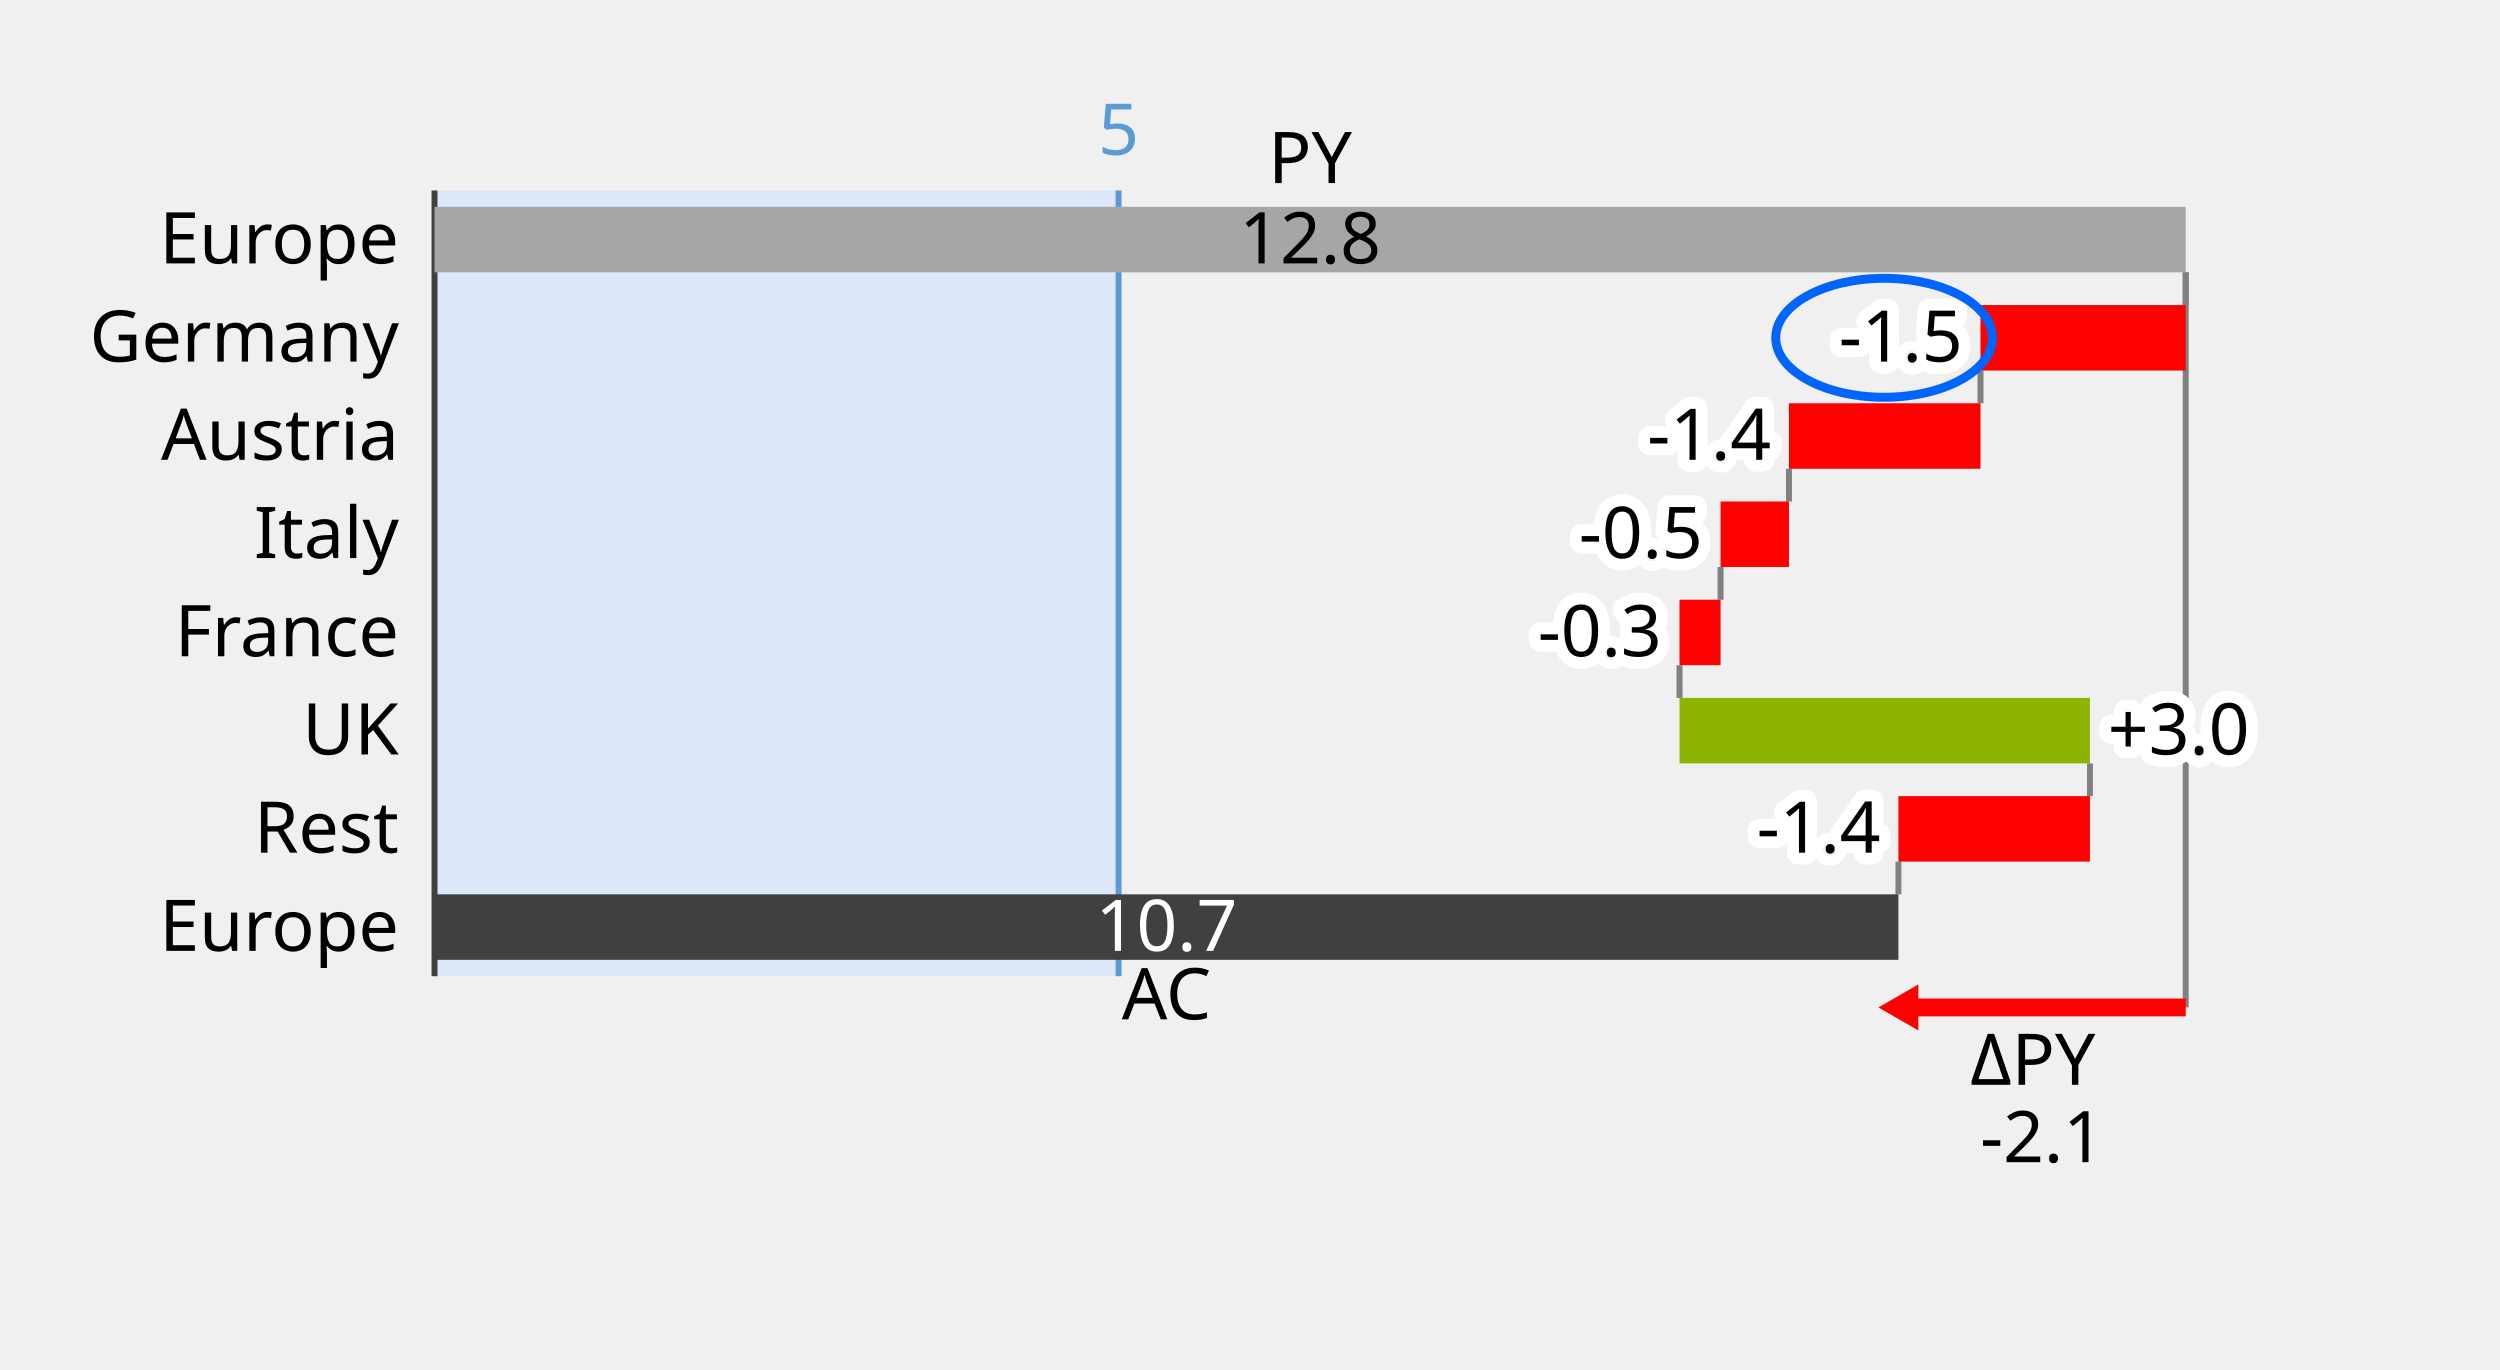
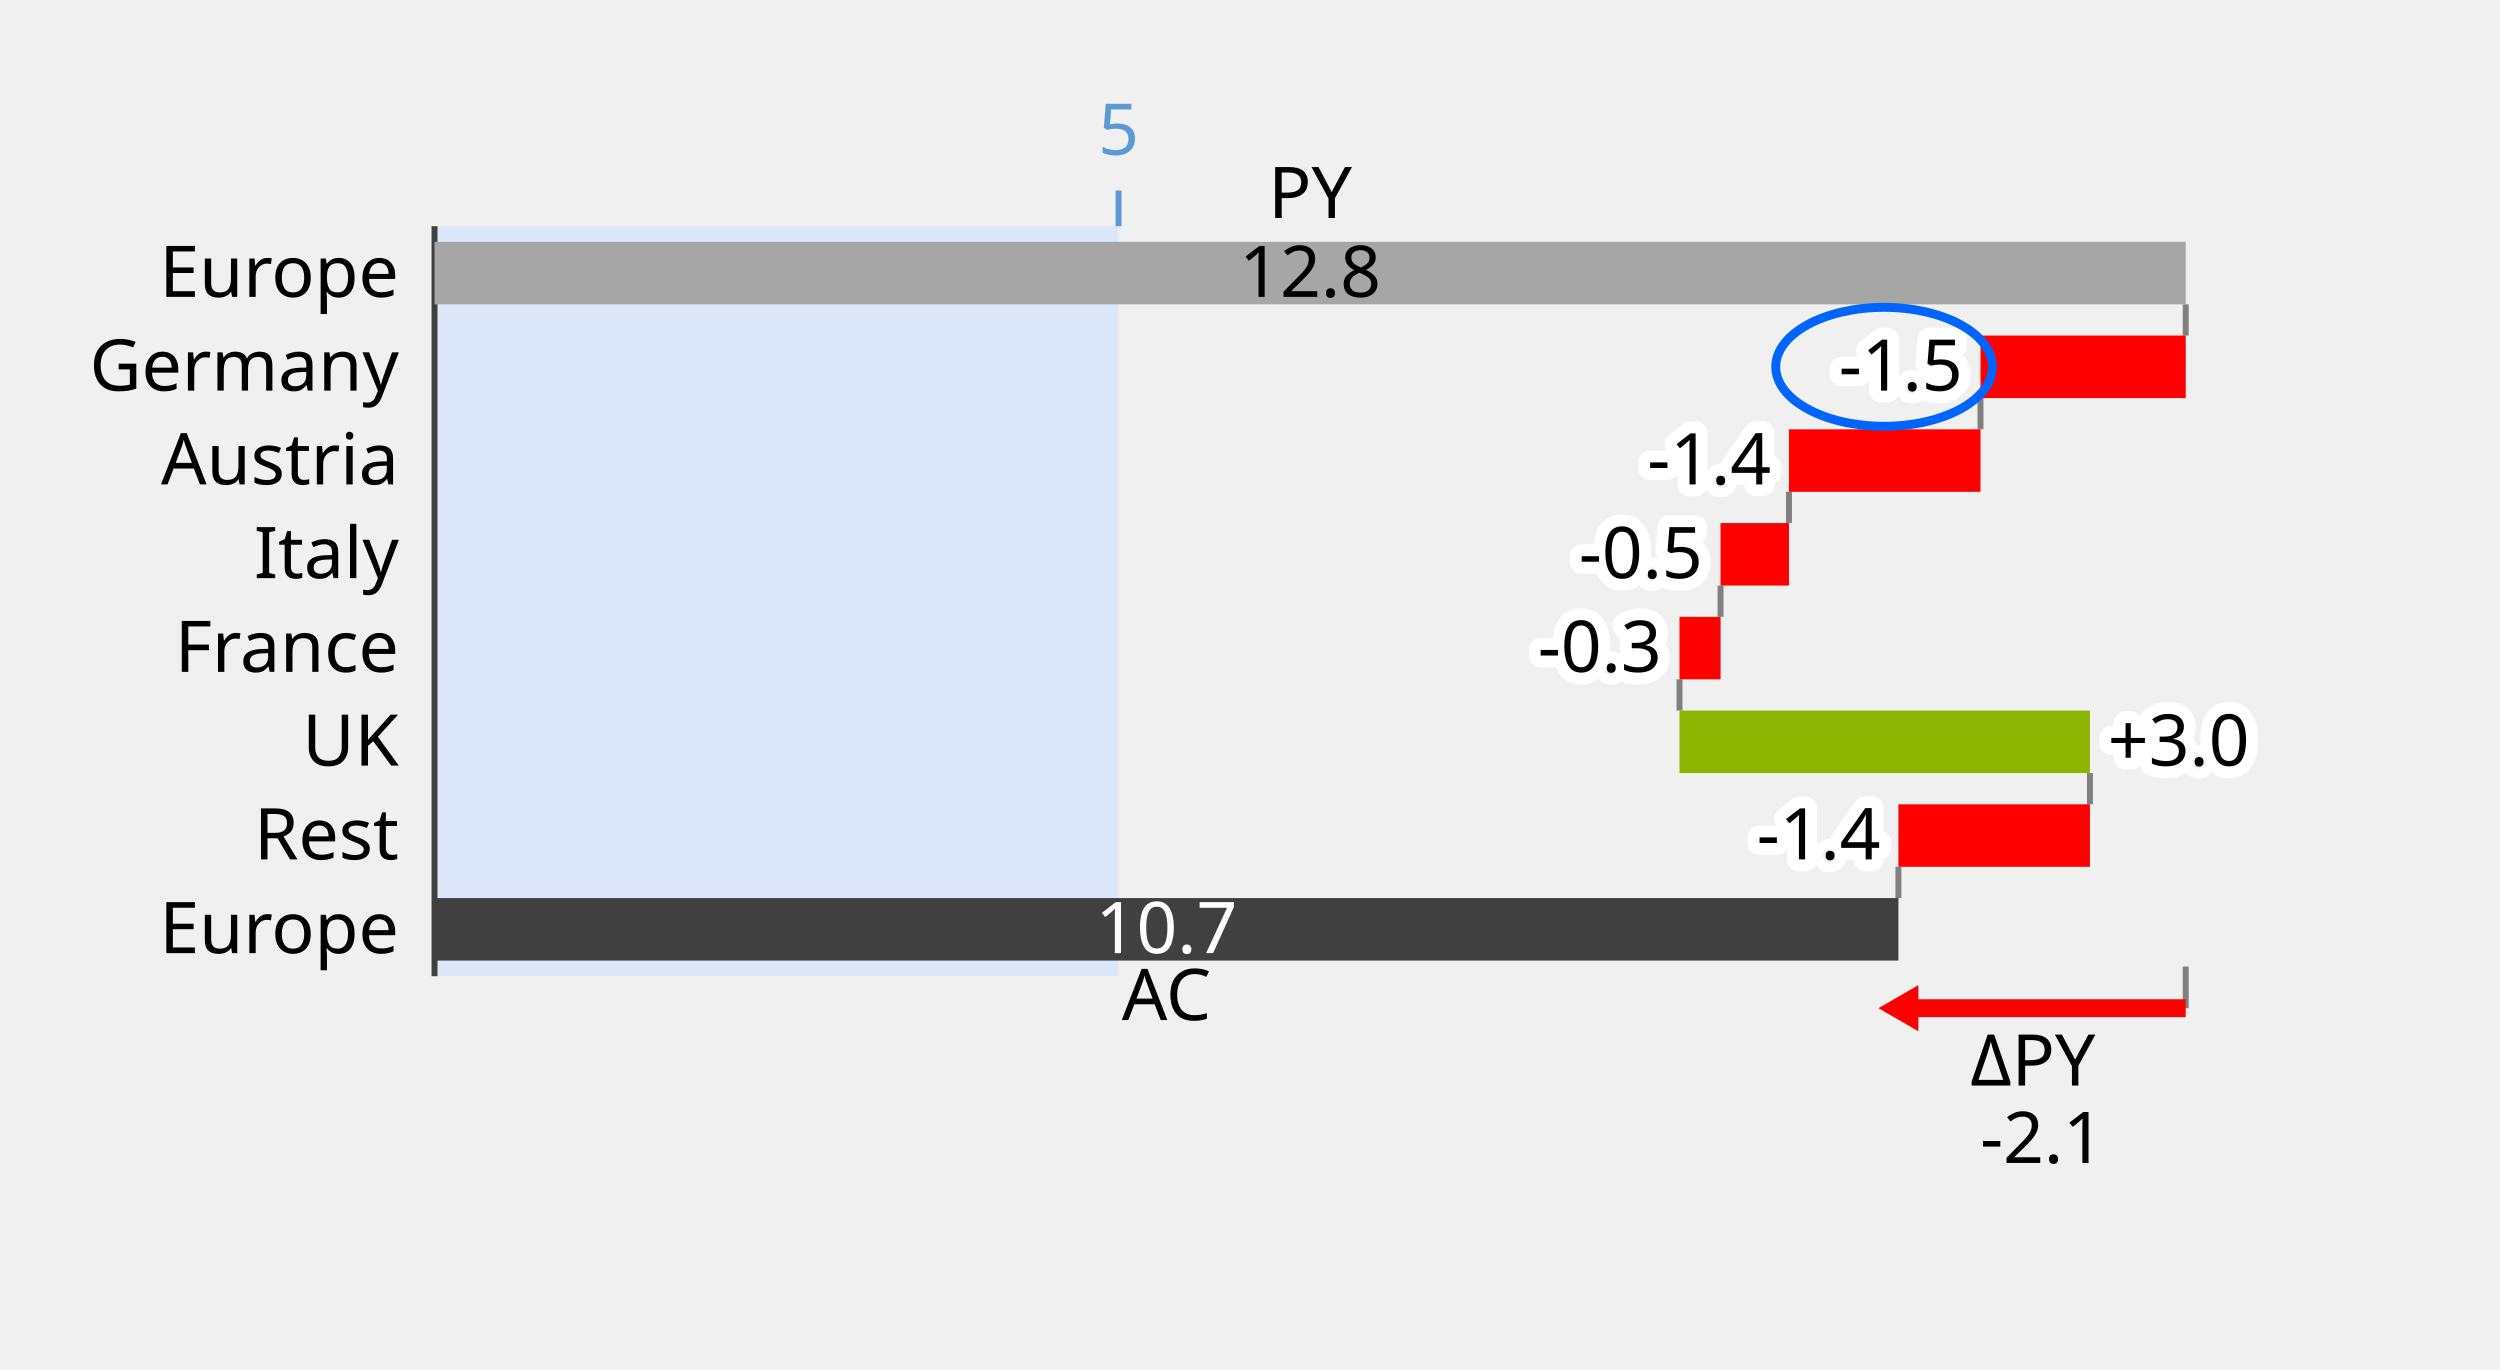
<svg xmlns="http://www.w3.org/2000/svg" version="1.1" class="marks" width="420" height="230" viewBox="0 0 420 230">
-   <g fill="none" stroke-miterlimit="4" transform="translate(73,32)">
+   <g fill="none" stroke-miterlimit="4" transform="translate(73,38)">
    <g class="mark-group role-frame root" role="graphics-object" aria-roledescription="group mark container">
      <g transform="translate(0,0)">
-         <path class="background" aria-hidden="true" d="M0,0h297v132h-297Z" />
+         <path class="background" aria-hidden="true" d="M0,0h297v126h-297Z" />
        <g>
          <g class="mark-symbol role-mark layer_0_marks" role="graphics-symbol" aria-roledescription="symbol mark container">
-             <path transform="translate(297,8.25)" d="M2.739,0A2.739,2.739,0,1,1,-2.739,0A2.739,2.739,0,1,1,2.739,0" stroke="#4c78a8" stroke-width="2" opacity="0" />
-             <path transform="translate(297,24.75)" d="M2.739,0A2.739,2.739,0,1,1,-2.739,0A2.739,2.739,0,1,1,2.739,0" stroke="#4c78a8" stroke-width="2" opacity="0" />
-             <path transform="translate(297,41.25)" d="M2.739,0A2.739,2.739,0,1,1,-2.739,0A2.739,2.739,0,1,1,2.739,0" stroke="#4c78a8" stroke-width="2" opacity="0" />
-             <path transform="translate(297,57.75)" d="M2.739,0A2.739,2.739,0,1,1,-2.739,0A2.739,2.739,0,1,1,2.739,0" stroke="#4c78a8" stroke-width="2" opacity="0" />
-             <path transform="translate(297,74.25)" d="M2.739,0A2.739,2.739,0,1,1,-2.739,0A2.739,2.739,0,1,1,2.739,0" stroke="#4c78a8" stroke-width="2" opacity="0" />
-             <path transform="translate(297,90.75)" d="M2.739,0A2.739,2.739,0,1,1,-2.739,0A2.739,2.739,0,1,1,2.739,0" stroke="#4c78a8" stroke-width="2" opacity="0" />
-             <path transform="translate(297,107.25)" d="M2.739,0A2.739,2.739,0,1,1,-2.739,0A2.739,2.739,0,1,1,2.739,0" stroke="#4c78a8" stroke-width="2" opacity="0" />
-             <path transform="translate(297,123.75)" d="M2.739,0A2.739,2.739,0,1,1,-2.739,0A2.739,2.739,0,1,1,2.739,0" stroke="#4c78a8" stroke-width="2" opacity="0" />
+             <path transform="translate(297,7.875)" d="M2.739,0A2.739,2.739,0,1,1,-2.739,0A2.739,2.739,0,1,1,2.739,0" stroke="#4c78a8" stroke-width="2" opacity="0" />
+             <path transform="translate(297,23.625)" d="M2.739,0A2.739,2.739,0,1,1,-2.739,0A2.739,2.739,0,1,1,2.739,0" stroke="#4c78a8" stroke-width="2" opacity="0" />
+             <path transform="translate(297,39.375)" d="M2.739,0A2.739,2.739,0,1,1,-2.739,0A2.739,2.739,0,1,1,2.739,0" stroke="#4c78a8" stroke-width="2" opacity="0" />
+             <path transform="translate(297,55.125)" d="M2.739,0A2.739,2.739,0,1,1,-2.739,0A2.739,2.739,0,1,1,2.739,0" stroke="#4c78a8" stroke-width="2" opacity="0" />
+             <path transform="translate(297,70.875)" d="M2.739,0A2.739,2.739,0,1,1,-2.739,0A2.739,2.739,0,1,1,2.739,0" stroke="#4c78a8" stroke-width="2" opacity="0" />
+             <path transform="translate(297,86.625)" d="M2.739,0A2.739,2.739,0,1,1,-2.739,0A2.739,2.739,0,1,1,2.739,0" stroke="#4c78a8" stroke-width="2" opacity="0" />
+             <path transform="translate(297,102.375)" d="M2.739,0A2.739,2.739,0,1,1,-2.739,0A2.739,2.739,0,1,1,2.739,0" stroke="#4c78a8" stroke-width="2" opacity="0" />
+             <path transform="translate(297,118.125)" d="M2.739,0A2.739,2.739,0,1,1,-2.739,0A2.739,2.739,0,1,1,2.739,0" stroke="#4c78a8" stroke-width="2" opacity="0" />
          </g>
          <g class="mark-rect role-mark layer_1_marks" role="graphics-symbol" aria-roledescription="rect mark container">
-             <path d="M0,0h114.922v132h-114.922Z" fill="#DCE8FA" />
+             <path d="M0,0h114.922v126h-114.922Z" fill="#DCE8FA" />
          </g>
          <g class="mark-rule role-mark layer_2_marks" role="graphics-symbol" aria-roledescription="rule mark container">
-             <line transform="translate(114.9219,0)" x2="0" y2="132" stroke="#5B9BD5" stroke-width="1" />
+             <line transform="translate(114.9219,-6)" x2="0" y2="6" stroke="#5B9BD5" stroke-width="1" />
          </g>
          <g class="mark-rect role-mark layer_3_marks" role="graphics-symbol" aria-roledescription="rect mark container">
-             <path d="M0,3.552713678800501e-15h297v16.5h-297Z" opacity="1" />
-             <path d="M0,16.5h297v16.5h-297Z" opacity="1" />
-             <path d="M0,33h297v16.5h-297Z" opacity="1" />
-             <path d="M0,49.5h297v16.5h-297Z" opacity="1" />
-             <path d="M0,66h297v16.5h-297Z" opacity="1" />
-             <path d="M0,82.5h297v16.5h-297Z" opacity="1" />
-             <path d="M0,99h297v16.5h-297Z" opacity="1" />
-             <path d="M0,115.5h297v16.5h-297Z" opacity="1" />
+             <path d="M0,1.7763568394002505e-15h297v15.75h-297Z" opacity="1" />
+             <path d="M0,15.75h297v15.75h-297Z" opacity="1" />
+             <path d="M0,31.5h297v15.75h-297Z" opacity="1" />
+             <path d="M0,47.25h297v15.75h-297Z" opacity="1" />
+             <path d="M0,63h297v15.75h-297Z" opacity="1" />
+             <path d="M0,78.75h297v15.75h-297Z" opacity="1" />
+             <path d="M0,94.5h297v15.75h-297Z" opacity="1" />
+             <path d="M0,110.25h297v15.75h-297Z" opacity="1" />
          </g>
          <g class="mark-rule role-mark layer_4_marks" role="graphics-symbol" aria-roledescription="rule mark container">
-             <line transform="translate(0,0)" x2="0" y2="132" stroke="#404040" stroke-width="1" />
+             <line transform="translate(0,0)" x2="0" y2="126" stroke="#404040" stroke-width="1" />
          </g>
          <g class="mark-rule role-mark layer_5_marks" role="graphics-symbol" aria-roledescription="rule mark container">
-             <line transform="translate(294.2,13.75028)" x2="0" y2="5.499" stroke="#808080" stroke-width="1" />
-             <line transform="translate(259.7234,30.25028)" x2="0" y2="5.499" stroke="#808080" stroke-width="1" />
-             <line transform="translate(227.5453,46.75028)" x2="0" y2="5.499" stroke="#808080" stroke-width="1" />
-             <line transform="translate(216.0531,63.25028)" x2="0" y2="5.499" stroke="#808080" stroke-width="1" />
-             <line transform="translate(209.1578,79.75028)" x2="0" y2="5.499" stroke="#808080" stroke-width="1" />
-             <line transform="translate(278.1109,96.25028)" x2="0" y2="5.499" stroke="#808080" stroke-width="1" />
-             <line transform="translate(245.9328,112.7503)" x2="0" y2="5.499" stroke="#808080" stroke-width="1" />
+             <line transform="translate(294.2,13.12526)" x2="0" y2="5.249" stroke="#808080" stroke-width="1" />
+             <line transform="translate(259.7234,28.87526)" x2="0" y2="5.249" stroke="#808080" stroke-width="1" />
+             <line transform="translate(227.5453,44.62526)" x2="0" y2="5.249" stroke="#808080" stroke-width="1" />
+             <line transform="translate(216.0531,60.37526)" x2="0" y2="5.249" stroke="#808080" stroke-width="1" />
+             <line transform="translate(209.1578,76.12526)" x2="0" y2="5.249" stroke="#808080" stroke-width="1" />
+             <line transform="translate(278.1109,91.87526)" x2="0" y2="5.249" stroke="#808080" stroke-width="1" />
+             <line transform="translate(245.9328,107.6253)" x2="0" y2="5.249" stroke="#808080" stroke-width="1" />
          </g>
          <g class="mark-rule role-mark layer_6_marks" role="graphics-symbol" aria-roledescription="rule mark container">
-             <line transform="translate(294.2,137.2503)" x2="0" y2="-123.5" stroke="#808080" stroke-width="1" />
+             <line transform="translate(294.2,131.3753)" x2="0" y2="-7" stroke="#808080" stroke-width="1" />
          </g>
          <g class="mark-rect role-mark layer_7_marks" role="graphics-symbol" aria-roledescription="rect mark container" />
          <g class="mark-rect role-mark layer_8_marks" role="graphics-object" aria-roledescription="rect mark container">
-             <path aria-label="Category: Europe; value: 12.8" role="graphics-symbol" aria-roledescription="bar" d="M0,2.75h294.2v11.001h-294.2Z" fill="#A6A6A6" stroke-width="1" opacity="1" />
-             <path aria-label="Category: Germany; value: -1.5" role="graphics-symbol" aria-roledescription="bar" d="M259.723,19.25h34.477v11.001h-34.477Z" fill="#FF0000" stroke-width="1" opacity="1" />
-             <path aria-label="Category: Austria; value: -1.4" role="graphics-symbol" aria-roledescription="bar" d="M227.545,35.75h32.178v11.001h-32.178Z" fill="#FF0000" stroke-width="1" opacity="1" />
-             <path aria-label="Category: Italy; value: -0.5" role="graphics-symbol" aria-roledescription="bar" d="M216.053,52.25h11.492v11.001h-11.492Z" fill="#FF0000" stroke-width="1" opacity="1" />
-             <path aria-label="Category: France; value: -0.3" role="graphics-symbol" aria-roledescription="bar" d="M209.158,68.75h6.895v11.001h-6.895Z" fill="#FF0000" stroke-width="1" opacity="1" />
-             <path aria-label="Category: UK; value: +3.0" role="graphics-symbol" aria-roledescription="bar" d="M209.158,85.25h68.953v11.001h-68.953Z" fill="#8CB400" stroke-width="1" opacity="1" />
-             <path aria-label="Category: Rest; value: -1.4" role="graphics-symbol" aria-roledescription="bar" d="M245.933,101.75h32.178v11.001h-32.178Z" fill="#FF0000" stroke-width="1" opacity="1" />
-             <path aria-label="Category: Europe; value: 10.7" role="graphics-symbol" aria-roledescription="bar" d="M0,118.25h245.933v11.001h-245.933Z" fill="#404040" stroke-width="1" opacity="1" />
+             <path aria-label="Category: Europe; value: 12.8" role="graphics-symbol" aria-roledescription="bar" d="M0,2.625h294.2v10.501h-294.2Z" fill="#A6A6A6" stroke-width="1" opacity="1" />
+             <path aria-label="Category: Germany; value: -1.5" role="graphics-symbol" aria-roledescription="bar" d="M259.723,18.375h34.477v10.501h-34.477Z" fill="#FF0000" stroke-width="1" opacity="1" />
+             <path aria-label="Category: Austria; value: -1.4" role="graphics-symbol" aria-roledescription="bar" d="M227.545,34.125h32.178v10.501h-32.178Z" fill="#FF0000" stroke-width="1" opacity="1" />
+             <path aria-label="Category: Italy; value: -0.5" role="graphics-symbol" aria-roledescription="bar" d="M216.053,49.875h11.492v10.501h-11.492Z" fill="#FF0000" stroke-width="1" opacity="1" />
+             <path aria-label="Category: France; value: -0.3" role="graphics-symbol" aria-roledescription="bar" d="M209.158,65.625h6.895v10.501h-6.895Z" fill="#FF0000" stroke-width="1" opacity="1" />
+             <path aria-label="Category: UK; value: +3.0" role="graphics-symbol" aria-roledescription="bar" d="M209.158,81.375h68.953v10.501h-68.953Z" fill="#8CB400" stroke-width="1" opacity="1" />
+             <path aria-label="Category: Rest; value: -1.4" role="graphics-symbol" aria-roledescription="bar" d="M245.933,97.125h32.178v10.501h-32.178Z" fill="#FF0000" stroke-width="1" opacity="1" />
+             <path aria-label="Category: Europe; value: 10.7" role="graphics-symbol" aria-roledescription="bar" d="M0,112.875h245.933v10.501h-245.933Z" fill="#404040" stroke-width="1" opacity="1" />
          </g>
          <g class="mark-text role-mark layer_9_marks" role="graphics-object" aria-roledescription="text mark container">
-             <text text-anchor="end" transform="translate(256.7234,28.75)" font-family="Segoe UI" font-size="12px" fill="#FFFFFF" stroke="#FFFFFF" stroke-width="4" stroke-linejoin="round">-1.5</text>
-             <text text-anchor="end" transform="translate(224.5453,45.25)" font-family="Segoe UI" font-size="12px" fill="#FFFFFF" stroke="#FFFFFF" stroke-width="4" stroke-linejoin="round">-1.4</text>
-             <text text-anchor="end" transform="translate(213.0531,61.75)" font-family="Segoe UI" font-size="12px" fill="#FFFFFF" stroke="#FFFFFF" stroke-width="4" stroke-linejoin="round">-0.5</text>
-             <text text-anchor="end" transform="translate(206.1578,78.25)" font-family="Segoe UI" font-size="12px" fill="#FFFFFF" stroke="#FFFFFF" stroke-width="4" stroke-linejoin="round">-0.3</text>
-             <text text-anchor="start" transform="translate(281.1109,94.75)" font-family="Segoe UI" font-size="12px" fill="#FFFFFF" stroke="#FFFFFF" stroke-width="4" stroke-linejoin="round">+3.0</text>
-             <text text-anchor="end" transform="translate(242.9328,111.25)" font-family="Segoe UI" font-size="12px" fill="#FFFFFF" stroke="#FFFFFF" stroke-width="4" stroke-linejoin="round">-1.4</text>
+             <text text-anchor="end" transform="translate(256.7234,27.625)" font-family="Segoe UI" font-size="12px" fill="#FFFFFF" stroke="#FFFFFF" stroke-width="4" stroke-linejoin="round">-1.5</text>
+             <text text-anchor="end" transform="translate(224.5453,43.375)" font-family="Segoe UI" font-size="12px" fill="#FFFFFF" stroke="#FFFFFF" stroke-width="4" stroke-linejoin="round">-1.4</text>
+             <text text-anchor="end" transform="translate(213.0531,59.125)" font-family="Segoe UI" font-size="12px" fill="#FFFFFF" stroke="#FFFFFF" stroke-width="4" stroke-linejoin="round">-0.5</text>
+             <text text-anchor="end" transform="translate(206.1578,74.875)" font-family="Segoe UI" font-size="12px" fill="#FFFFFF" stroke="#FFFFFF" stroke-width="4" stroke-linejoin="round">-0.3</text>
+             <text text-anchor="start" transform="translate(281.1109,90.625)" font-family="Segoe UI" font-size="12px" fill="#FFFFFF" stroke="#FFFFFF" stroke-width="4" stroke-linejoin="round">+3.0</text>
+             <text text-anchor="end" transform="translate(242.9328,106.375)" font-family="Segoe UI" font-size="12px" fill="#FFFFFF" stroke="#FFFFFF" stroke-width="4" stroke-linejoin="round">-1.4</text>
          </g>
          <g class="mark-text role-mark layer_10_marks" role="graphics-object" aria-roledescription="text mark container">
-             <text text-anchor="middle" transform="translate(147.1,12.25)" font-family="Segoe UI" font-size="12px" fill="#000000">12.8</text>
-             <text text-anchor="end" transform="translate(256.7234,28.75)" font-family="Segoe UI" font-size="12px" fill="#000000">-1.5</text>
-             <text text-anchor="end" transform="translate(224.5453,45.25)" font-family="Segoe UI" font-size="12px" fill="#000000">-1.4</text>
-             <text text-anchor="end" transform="translate(213.0531,61.75)" font-family="Segoe UI" font-size="12px" fill="#000000">-0.5</text>
-             <text text-anchor="end" transform="translate(206.1578,78.25)" font-family="Segoe UI" font-size="12px" fill="#000000">-0.3</text>
-             <text text-anchor="start" transform="translate(281.1109,94.75)" font-family="Segoe UI" font-size="12px" fill="#000000">+3.0</text>
-             <text text-anchor="end" transform="translate(242.9328,111.25)" font-family="Segoe UI" font-size="12px" fill="#000000">-1.4</text>
-             <text text-anchor="middle" transform="translate(122.9664,127.75)" font-family="Segoe UI" font-size="12px" fill="#FFFFFF">10.7</text>
+             <text text-anchor="middle" transform="translate(147.1,11.875)" font-family="Segoe UI" font-size="12px" fill="#000000">12.8</text>
+             <text text-anchor="end" transform="translate(256.7234,27.625)" font-family="Segoe UI" font-size="12px" fill="#000000">-1.5</text>
+             <text text-anchor="end" transform="translate(224.5453,43.375)" font-family="Segoe UI" font-size="12px" fill="#000000">-1.4</text>
+             <text text-anchor="end" transform="translate(213.0531,59.125)" font-family="Segoe UI" font-size="12px" fill="#000000">-0.5</text>
+             <text text-anchor="end" transform="translate(206.1578,74.875)" font-family="Segoe UI" font-size="12px" fill="#000000">-0.3</text>
+             <text text-anchor="start" transform="translate(281.1109,90.625)" font-family="Segoe UI" font-size="12px" fill="#000000">+3.0</text>
+             <text text-anchor="end" transform="translate(242.9328,106.375)" font-family="Segoe UI" font-size="12px" fill="#000000">-1.4</text>
+             <text text-anchor="middle" transform="translate(122.9664,122.125)" font-family="Segoe UI" font-size="12px" fill="#FFFFFF">10.7</text>
          </g>
          <g class="mark-text role-mark layer_11_marks" role="graphics-object" aria-roledescription="text mark container">
-             <text aria-label="Category: Europe" role="graphics-symbol" aria-roledescription="text mark" text-anchor="end" transform="translate(-6,12.25)" font-family="Segoe UI" font-size="12px" fill="#000000">Europe</text>
-             <text aria-label="Category: Germany" role="graphics-symbol" aria-roledescription="text mark" text-anchor="end" transform="translate(-6,28.75)" font-family="Segoe UI" font-size="12px" fill="#000000">Germany</text>
-             <text aria-label="Category: Austria" role="graphics-symbol" aria-roledescription="text mark" text-anchor="end" transform="translate(-6,45.25)" font-family="Segoe UI" font-size="12px" fill="#000000">Austria</text>
-             <text aria-label="Category: Italy" role="graphics-symbol" aria-roledescription="text mark" text-anchor="end" transform="translate(-6,61.75)" font-family="Segoe UI" font-size="12px" fill="#000000">Italy</text>
-             <text aria-label="Category: France" role="graphics-symbol" aria-roledescription="text mark" text-anchor="end" transform="translate(-6,78.25)" font-family="Segoe UI" font-size="12px" fill="#000000">France</text>
-             <text aria-label="Category: UK" role="graphics-symbol" aria-roledescription="text mark" text-anchor="end" transform="translate(-6,94.75)" font-family="Segoe UI" font-size="12px" fill="#000000">UK</text>
-             <text aria-label="Category: Rest" role="graphics-symbol" aria-roledescription="text mark" text-anchor="end" transform="translate(-6,111.25)" font-family="Segoe UI" font-size="12px" fill="#000000">Rest</text>
-             <text aria-label="Category: Europe" role="graphics-symbol" aria-roledescription="text mark" text-anchor="end" transform="translate(-6,127.75)" font-family="Segoe UI" font-size="12px" fill="#000000">Europe</text>
+             <text aria-label="Category: Europe" role="graphics-symbol" aria-roledescription="text mark" text-anchor="end" transform="translate(-6,11.875)" font-family="Segoe UI" font-size="12px" fill="#000000">Europe</text>
+             <text aria-label="Category: Germany" role="graphics-symbol" aria-roledescription="text mark" text-anchor="end" transform="translate(-6,27.625)" font-family="Segoe UI" font-size="12px" fill="#000000">Germany</text>
+             <text aria-label="Category: Austria" role="graphics-symbol" aria-roledescription="text mark" text-anchor="end" transform="translate(-6,43.375)" font-family="Segoe UI" font-size="12px" fill="#000000">Austria</text>
+             <text aria-label="Category: Italy" role="graphics-symbol" aria-roledescription="text mark" text-anchor="end" transform="translate(-6,59.125)" font-family="Segoe UI" font-size="12px" fill="#000000">Italy</text>
+             <text aria-label="Category: France" role="graphics-symbol" aria-roledescription="text mark" text-anchor="end" transform="translate(-6,74.875)" font-family="Segoe UI" font-size="12px" fill="#000000">France</text>
+             <text aria-label="Category: UK" role="graphics-symbol" aria-roledescription="text mark" text-anchor="end" transform="translate(-6,90.625)" font-family="Segoe UI" font-size="12px" fill="#000000">UK</text>
+             <text aria-label="Category: Rest" role="graphics-symbol" aria-roledescription="text mark" text-anchor="end" transform="translate(-6,106.375)" font-family="Segoe UI" font-size="12px" fill="#000000">Rest</text>
+             <text aria-label="Category: Europe" role="graphics-symbol" aria-roledescription="text mark" text-anchor="end" transform="translate(-6,122.125)" font-family="Segoe UI" font-size="12px" fill="#000000">Europe</text>
          </g>
          <g class="mark-text role-mark layer_12_marks" role="graphics-object" aria-roledescription="text mark container">
-             <text text-anchor="middle" transform="translate(147.1,-1.250275)" font-family="Segoe UI" font-size="12px" fill="#000000">PY</text>
+             <text text-anchor="middle" transform="translate(147.1,-1.375262)" font-family="Segoe UI" font-size="12px" fill="#000000">PY</text>
          </g>
          <g class="mark-text role-mark layer_13_marks" role="graphics-object" aria-roledescription="text mark container">
-             <text text-anchor="middle" transform="translate(122.9664,139.2503)" font-family="Segoe UI" font-size="12px" fill="#000000">AC</text>
+             <text text-anchor="middle" transform="translate(122.9664,133.3753)" font-family="Segoe UI" font-size="12px" fill="#000000">AC</text>
          </g>
          <g class="mark-rule role-mark layer_14_marks" role="graphics-symbol" aria-roledescription="rule mark container">
-             <line transform="translate(294.2,137.2503)" x2="-48.267" y2="0" stroke="#FF0000" stroke-width="3" />
+             <line transform="translate(294.2,131.3753)" x2="-48.267" y2="0" stroke="#FF0000" stroke-width="3" />
          </g>
          <g class="mark-symbol role-mark layer_15_marks" role="graphics-symbol" aria-roledescription="symbol mark container">
-             <path transform="translate(245.9328,137.2503)" d="M-3.354,0L3.354,-3.873L3.354,3.873Z" fill="#FF0000" stroke-width="0" opacity="1" />
+             <path transform="translate(245.9328,131.3753)" d="M-3.354,0L3.354,-3.873L3.354,3.873Z" fill="#FF0000" stroke-width="0" opacity="1" />
          </g>
          <g class="mark-text role-mark layer_16_marks" role="graphics-object" aria-roledescription="text mark container">
-             <text text-anchor="middle" transform="translate(270.0664,150.2503)" font-family="Segoe UI" font-size="12px" fill="#000000">
+             <text text-anchor="middle" transform="translate(270.0664,144.3753)" font-family="Segoe UI" font-size="12px" fill="#000000">
              <tspan>ΔPY</tspan>
              <tspan x="0" dy="13">-2.1</tspan>
            </text>
          </g>
          <g class="mark-symbol role-mark layer_17_marks" role="graphics-symbol" aria-roledescription="symbol mark container">
-             <path transform="translate(243.5234,24.75)" d="M-18.2,0C-18.2,5.518,-10.052,9.992,0,9.992C10.052,9.992,18.2,5.518,18.2,0C18.2,-5.518,10.052,-9.992,0,-9.992C-10.052,-9.992,-18.2,-5.518,-18.2,0Z" stroke="#0064FF" stroke-width="1.5" opacity="1" />
+             <path transform="translate(243.5234,23.625)" d="M-18.2,0C-18.2,5.518,-10.052,9.992,0,9.992C10.052,9.992,18.2,5.518,18.2,0C18.2,-5.518,10.052,-9.992,0,-9.992C-10.052,-9.992,-18.2,-5.518,-18.2,0Z" stroke="#0064FF" stroke-width="1.5" opacity="1" />
          </g>
          <g class="mark-rect role-mark layer_18_marks" role="graphics-symbol" aria-roledescription="rect mark container" />
          <g class="mark-rule role-mark layer_19_marks" role="graphics-symbol" aria-roledescription="rule mark container" />
          <g class="mark-rect role-mark layer_20_marks" role="graphics-symbol" aria-roledescription="rect mark container" />
          <g class="mark-text role-mark layer_21_marks" role="graphics-object" aria-roledescription="text mark container" />
          <g class="mark-rule role-mark layer_22_marks" role="graphics-symbol" aria-roledescription="rule mark container" />
          <g class="mark-symbol role-mark layer_23_marks" role="graphics-symbol" aria-roledescription="symbol mark container" />
          <g class="mark-rule role-mark layer_24_marks" role="graphics-symbol" aria-roledescription="rule mark container" />
          <g class="mark-rect role-mark layer_25_marks" role="graphics-symbol" aria-roledescription="rect mark container" />
          <g class="mark-text role-mark layer_26_marks" role="graphics-object" aria-roledescription="text mark container" />
          <g class="mark-symbol role-mark layer_27_marks" role="graphics-symbol" aria-roledescription="symbol mark container" />
          <g class="mark-text role-mark layer_28_marks" role="graphics-object" aria-roledescription="text mark container">
-             <text text-anchor="middle" transform="translate(114.9219,-6)" font-family="Segoe UI" font-size="12px" fill="#5B9BD5">5</text>
+             <text text-anchor="middle" transform="translate(114.9219,-12)" font-family="Segoe UI" font-size="12px" fill="#5B9BD5">5</text>
          </g>
        </g>
        <path class="foreground" aria-hidden="true" d="" display="none" />
      </g>
    </g>
  </g>
</svg>
